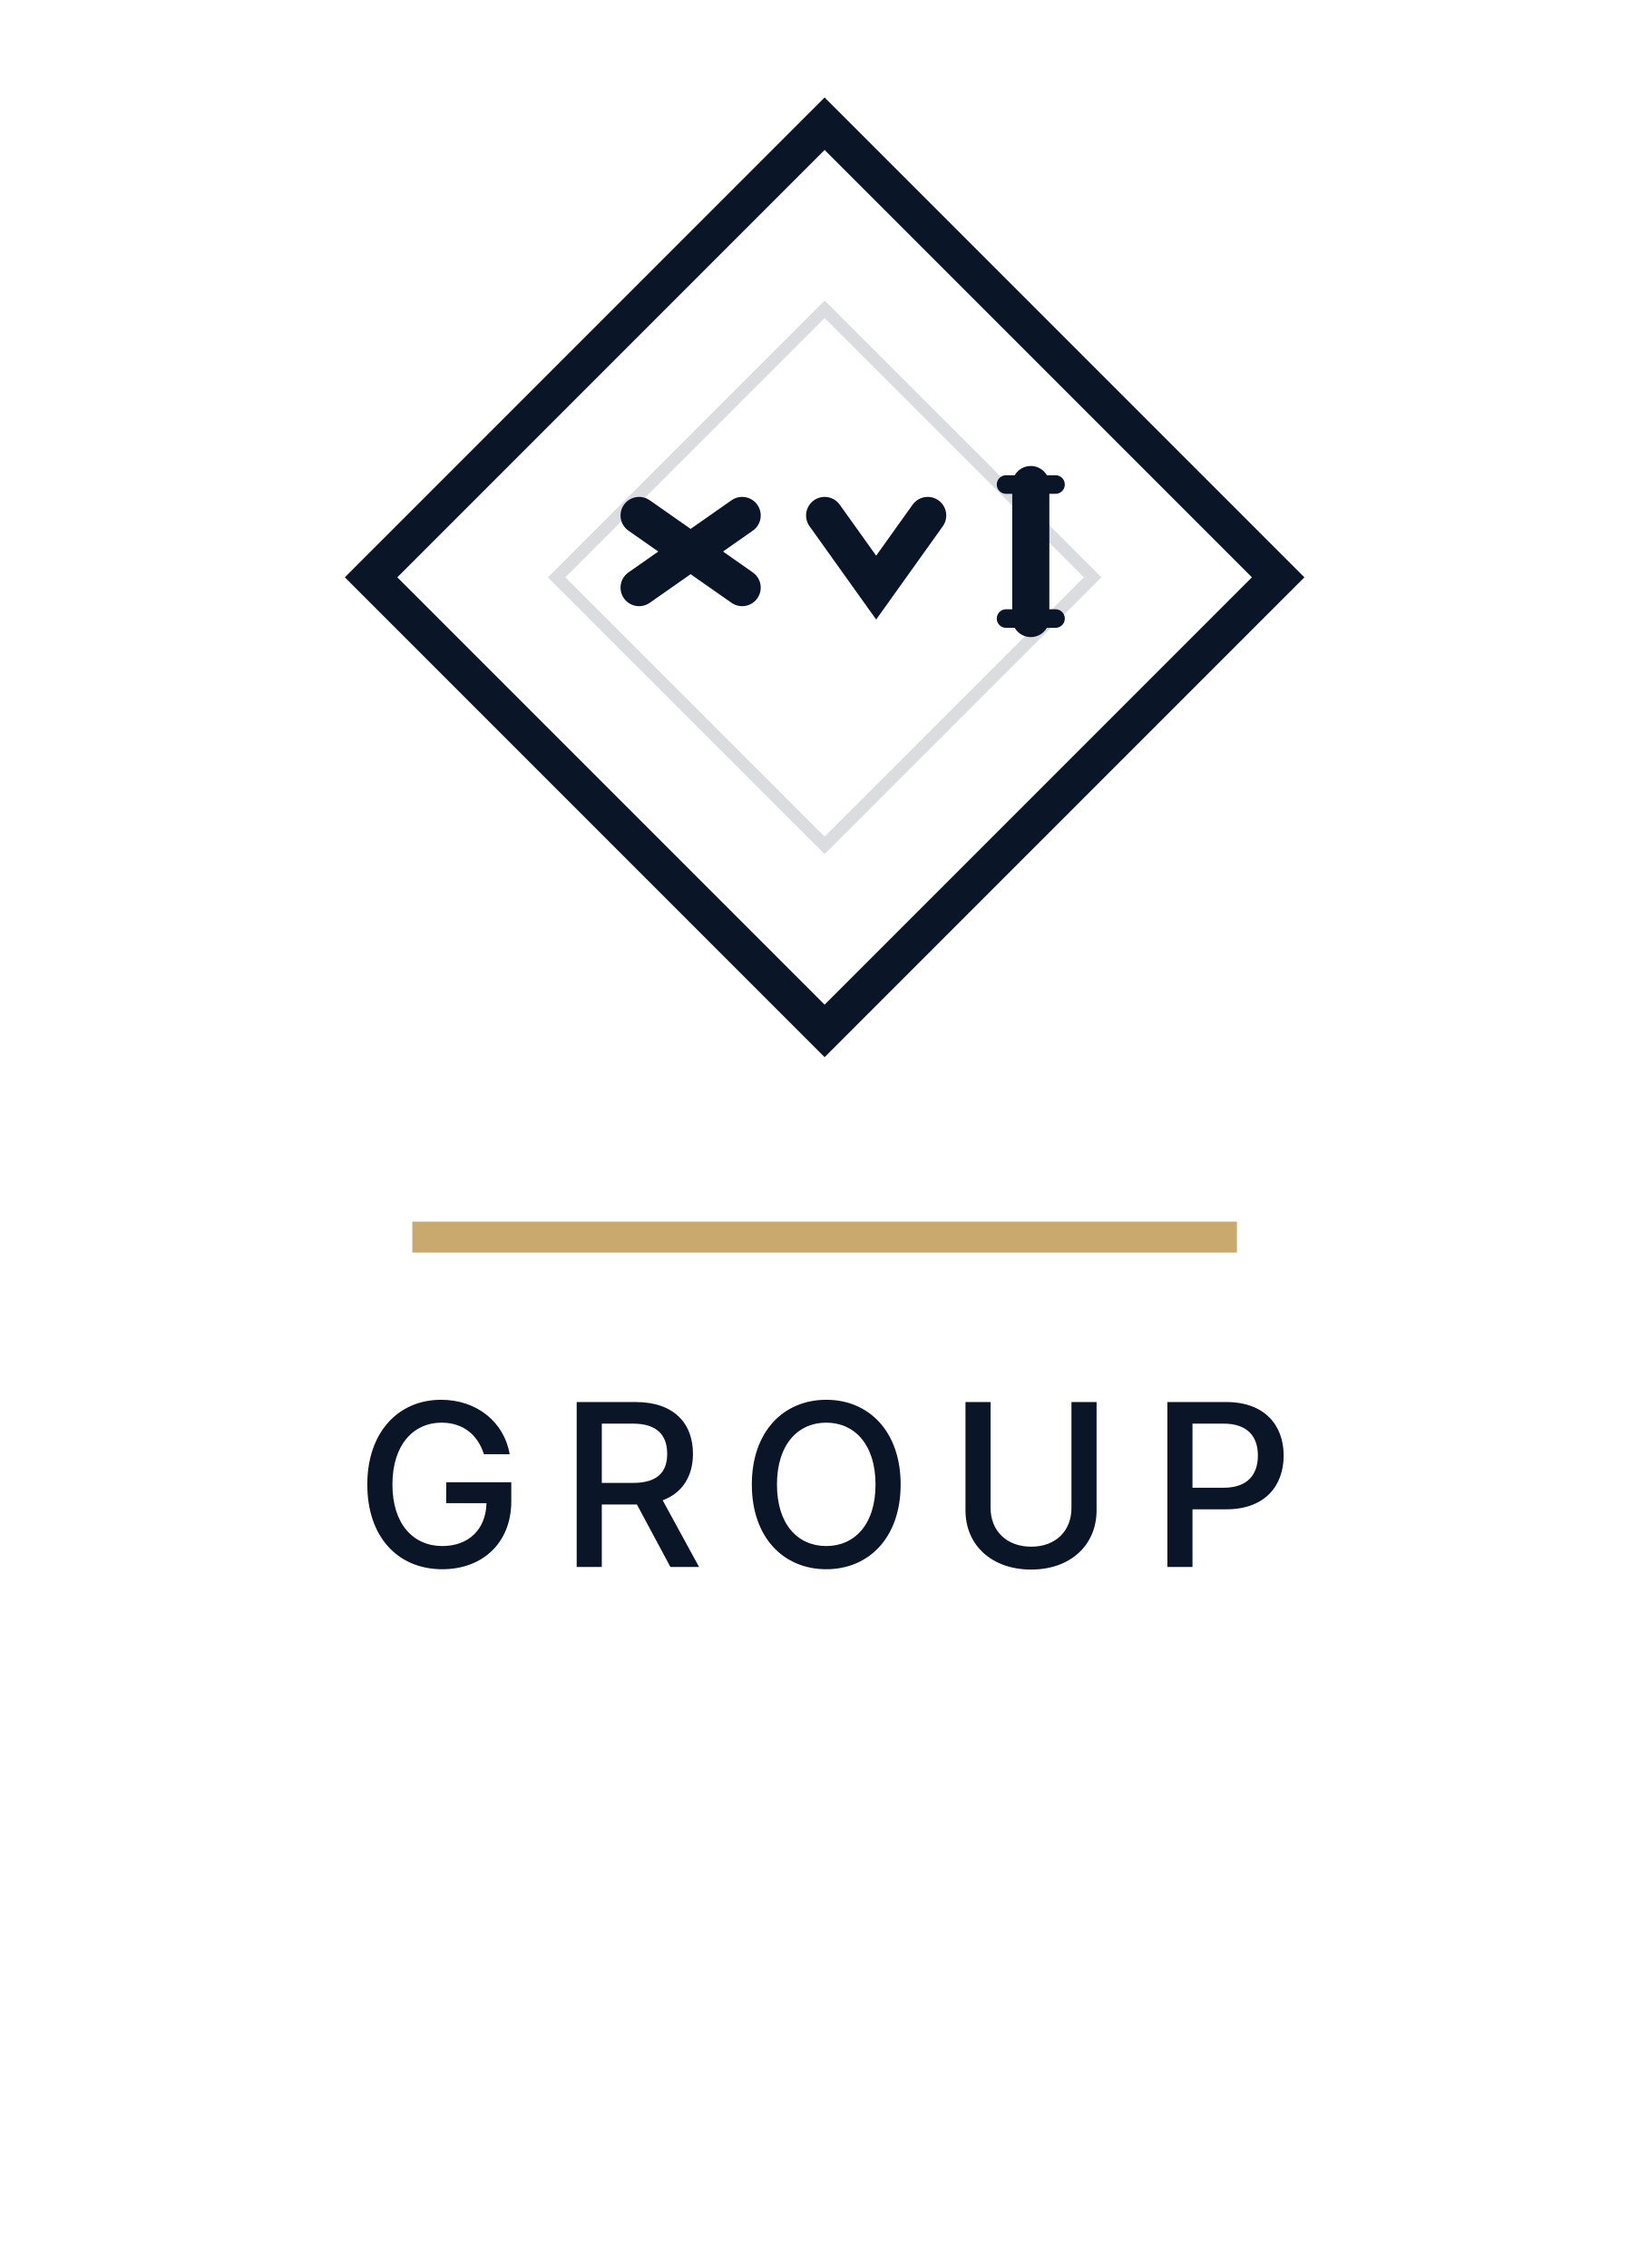
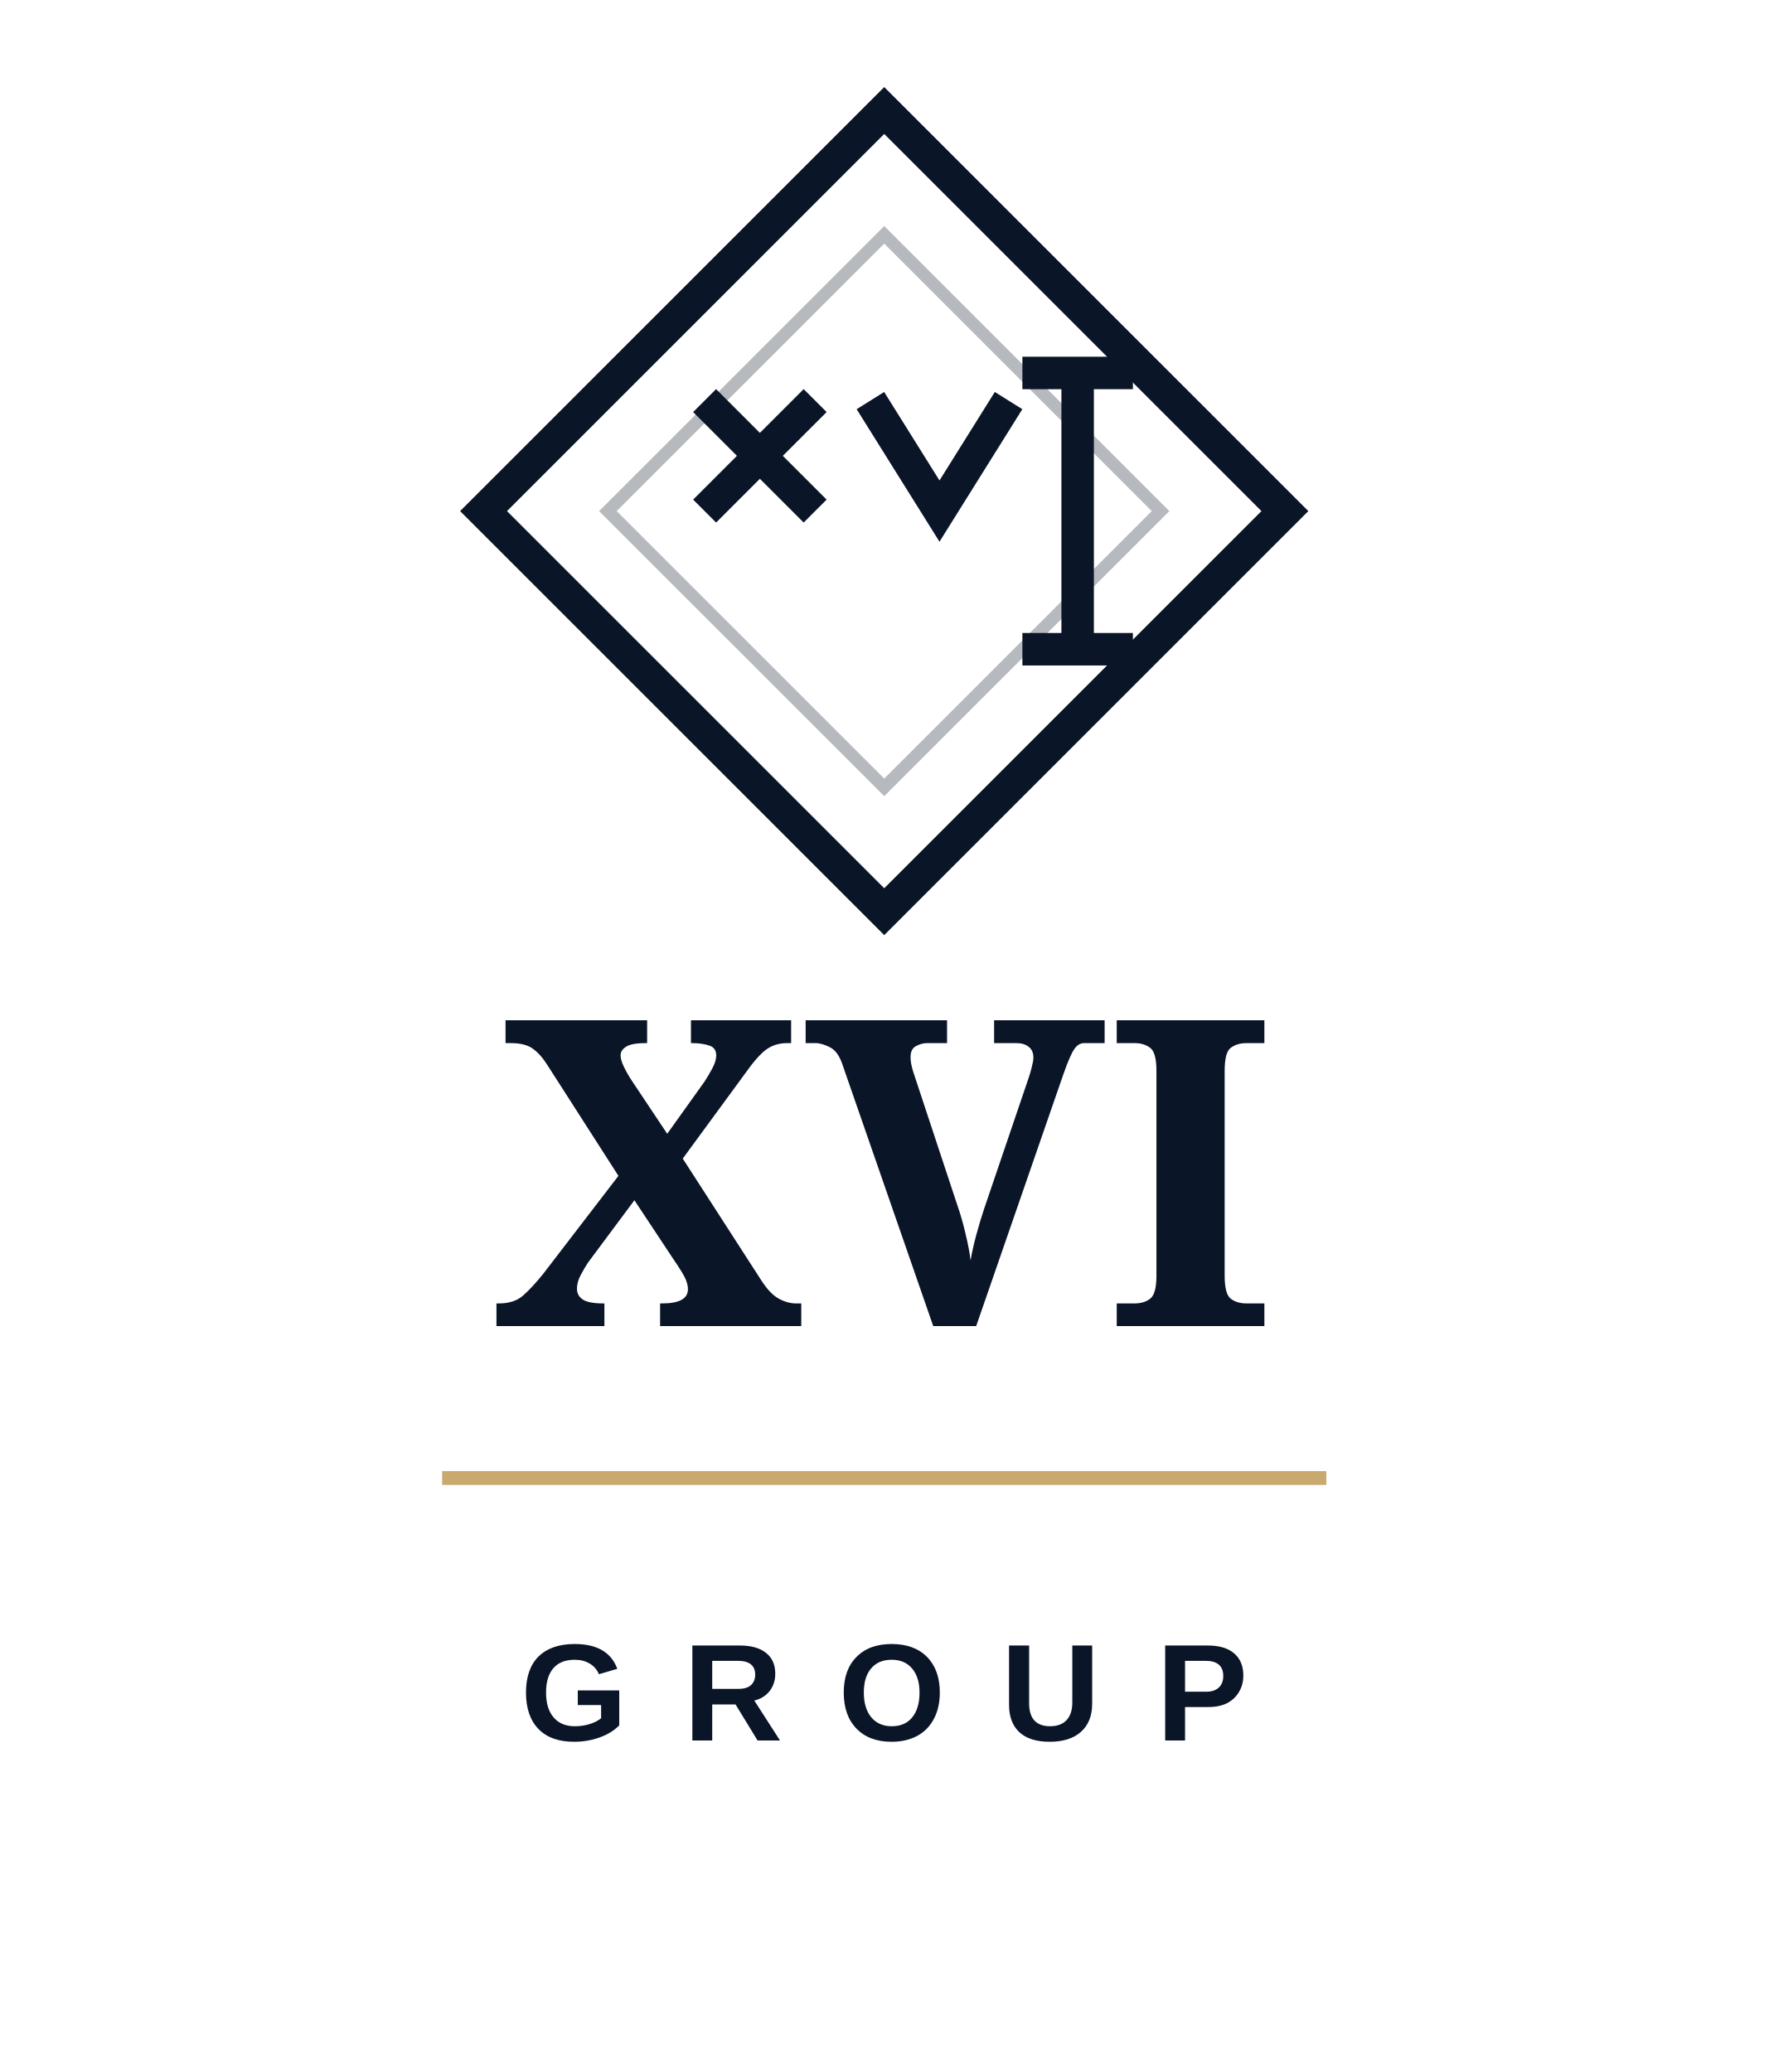
- <svg xmlns="http://www.w3.org/2000/svg" viewBox="0 0 80 110" fill="none" aria-label="XVI GROUP">
-   <path d="M40 6 L62 28 L40 50 L18 28 Z" stroke="#0A1628" stroke-width="1.8" fill="none" stroke-linejoin="miter" />
-   <path d="M40 15 L53 28 L40 41 L27 28 Z" stroke="#0A1628" stroke-width="0.6" fill="none" opacity="0.15" />
-   <path d="M31 25 L36 28.5" stroke="#0A1628" stroke-width="1.8" stroke-linecap="round" />
-   <path d="M36 25 L31 28.5" stroke="#0A1628" stroke-width="1.8" stroke-linecap="round" />
-   <path d="M40 25 L42.5 28.5 L45 25" stroke="#0A1628" stroke-width="1.8" stroke-linecap="round" stroke-linejoin="miter" />
-   <line x1="50" y1="23.5" x2="50" y2="30" stroke="#0A1628" stroke-width="1.8" stroke-linecap="round" />
-   <line x1="48.8" y1="23.5" x2="51.2" y2="23.5" stroke="#0A1628" stroke-width="0.9" stroke-linecap="round" />
-   <line x1="48.8" y1="30" x2="51.2" y2="30" stroke="#0A1628" stroke-width="0.9" stroke-linecap="round" />
-   <line x1="20" y1="60" x2="60" y2="60" stroke="#C9A96E" stroke-width="1.5" />
-   <text x="40" y="76" text-anchor="middle" font-family="'Inter', -apple-system, BlinkMacSystemFont, 'Segoe UI', sans-serif" font-size="11" font-weight="500" fill="#0A1628" letter-spacing="0.15em">GROUP</text>
+ <svg xmlns="http://www.w3.org/2000/svg" viewBox="0 0 128 150" fill="none" aria-label="XVI GROUP">
+   <g transform="translate(32 5)">
+     <g stroke="#0A1628" stroke-linejoin="miter">
+       <path d="M32 3 61 32 32 61 3 32Z" stroke-width="2.4" />
+       <path d="M32 12 52 32 32 52 12 32Z" stroke-width=".9" opacity=".3" />
+       <path d="m19 24 8 8m0-8-8 8M31 24l5 8 5-8M46 22v20m-4-20h8m-8 20h8" stroke-width="2.35" />
+     </g>
+   </g>
+   <text x="64" y="96" text-anchor="middle" fill="#0A1628" font-family="Georgia,serif" font-size="31" font-weight="700">XVI</text>
+   <path d="M32 107h64" stroke="#C9A96E" />
+   <text x="64" y="126" text-anchor="middle" fill="#0A1628" font-family="Arial,sans-serif" font-size="10" font-weight="700" letter-spacing="4">GROUP</text>
</svg>
